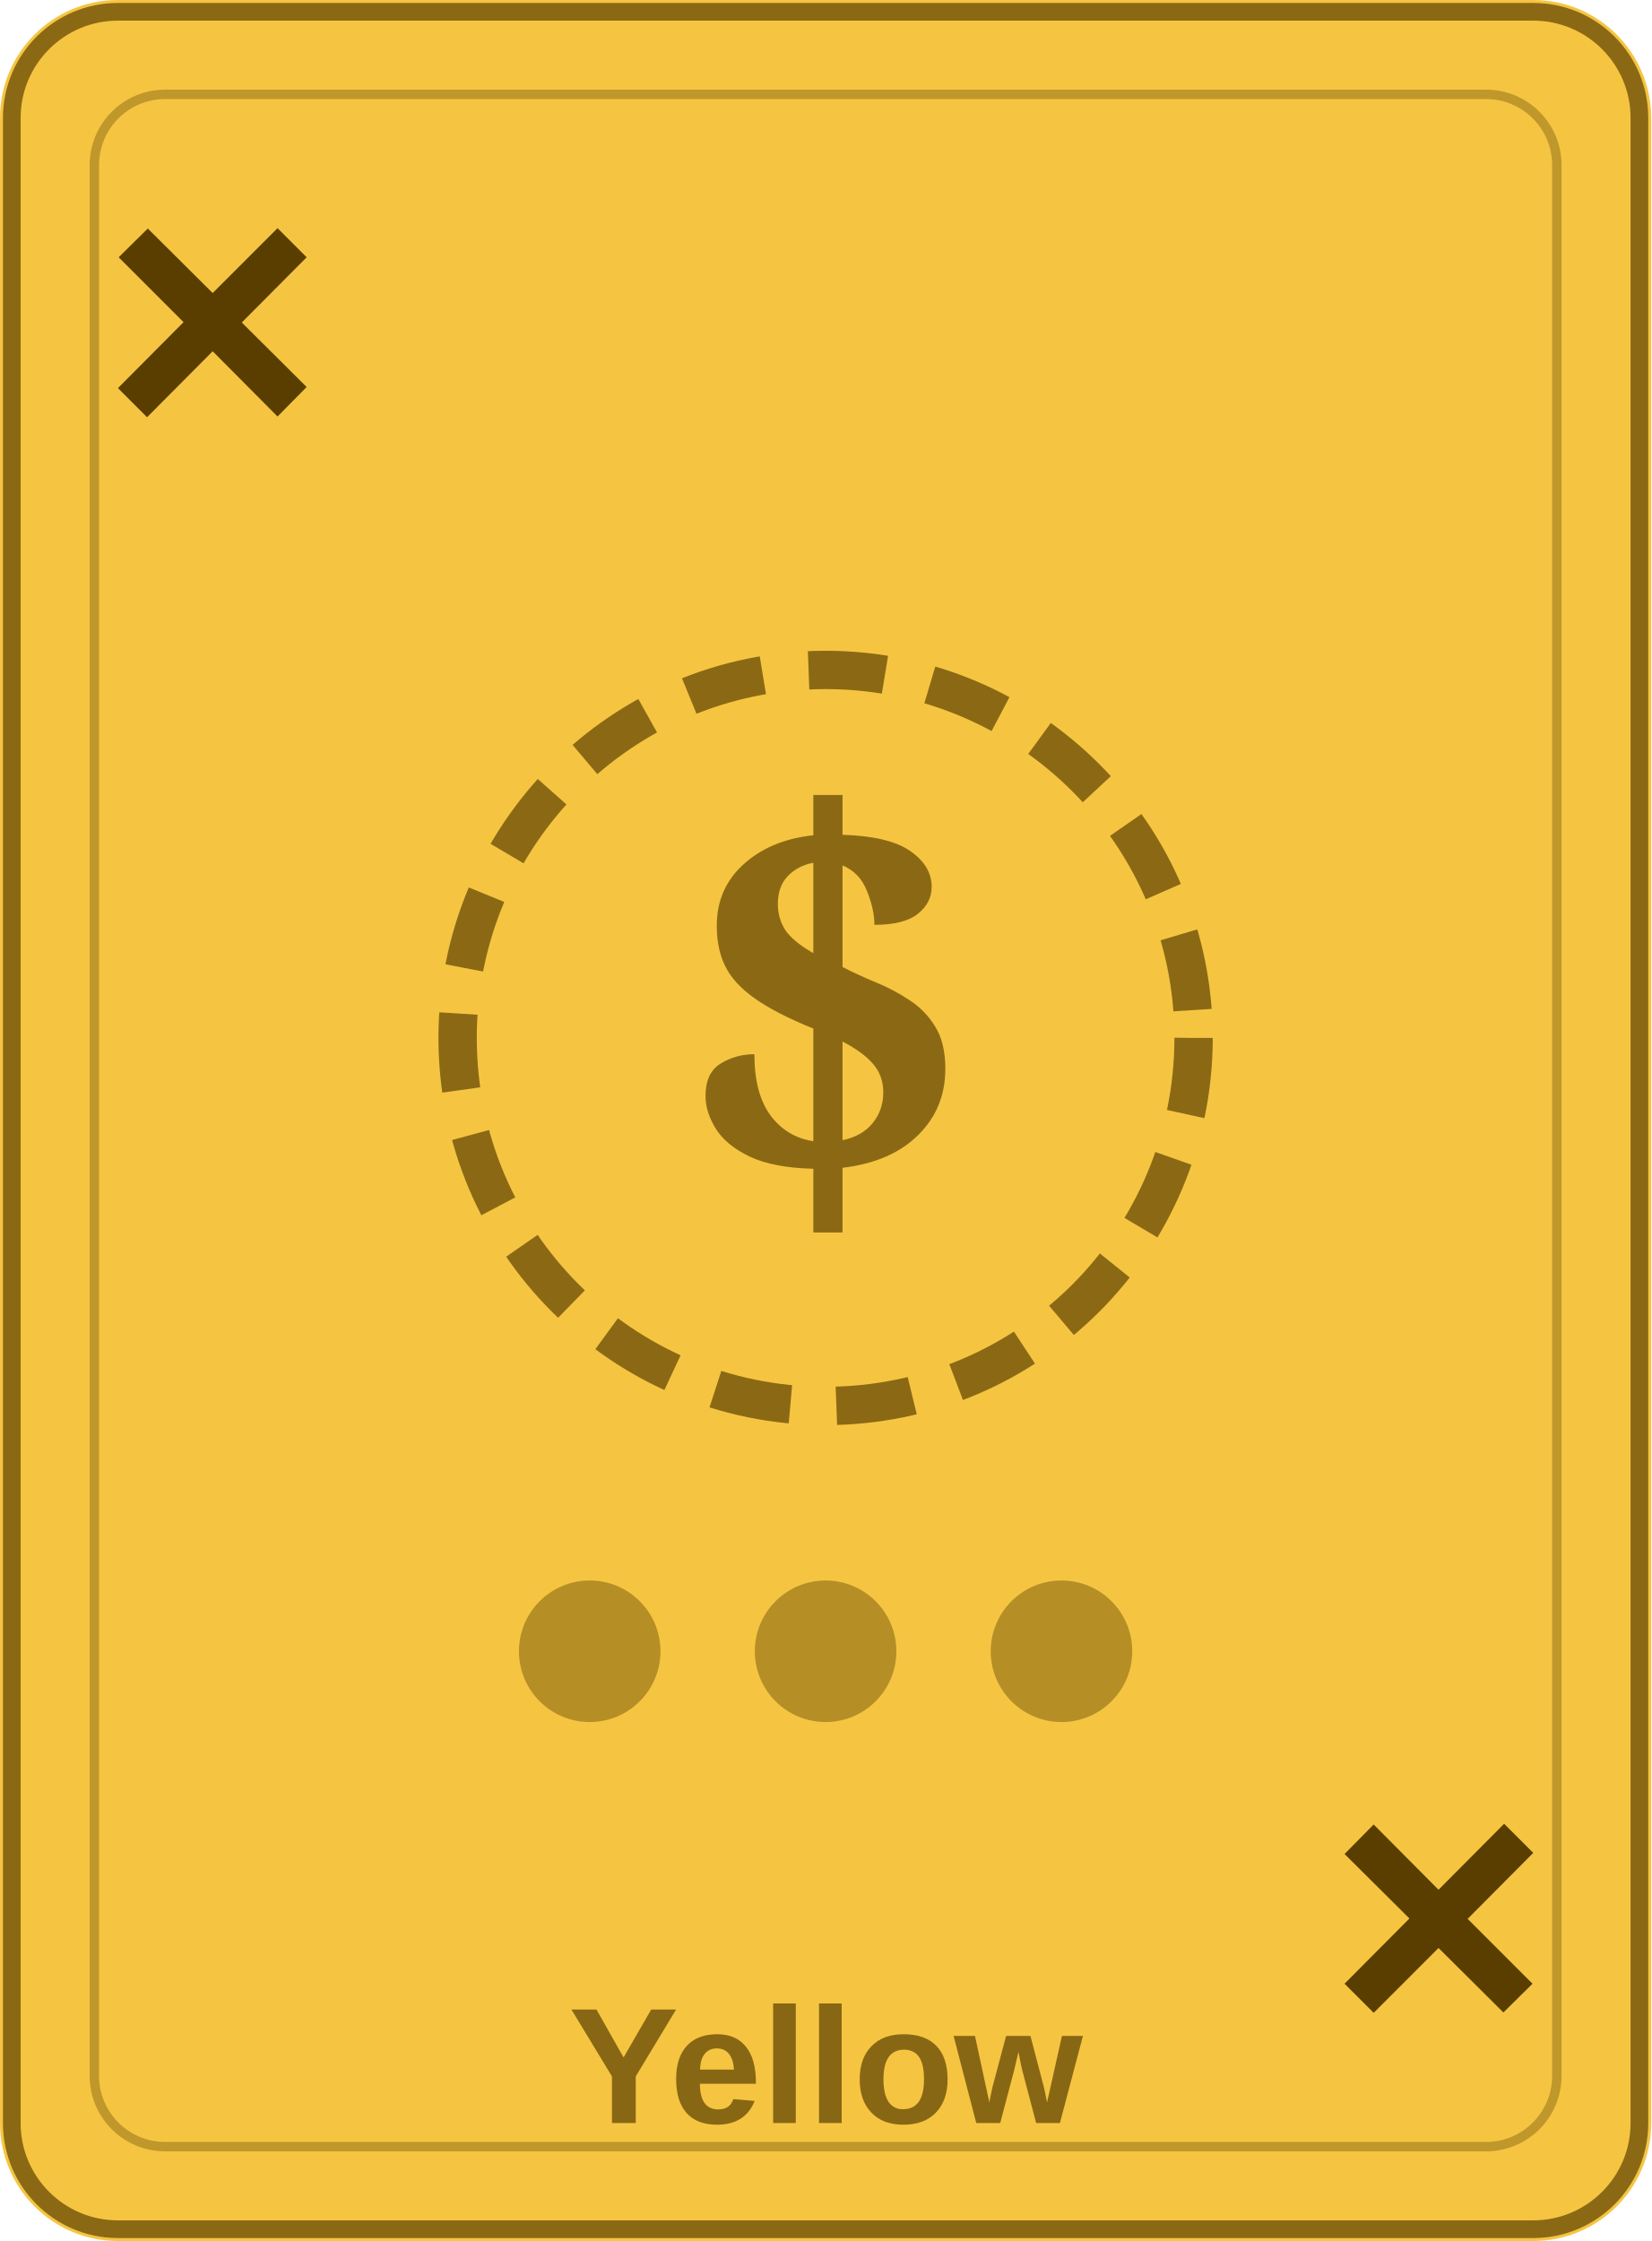
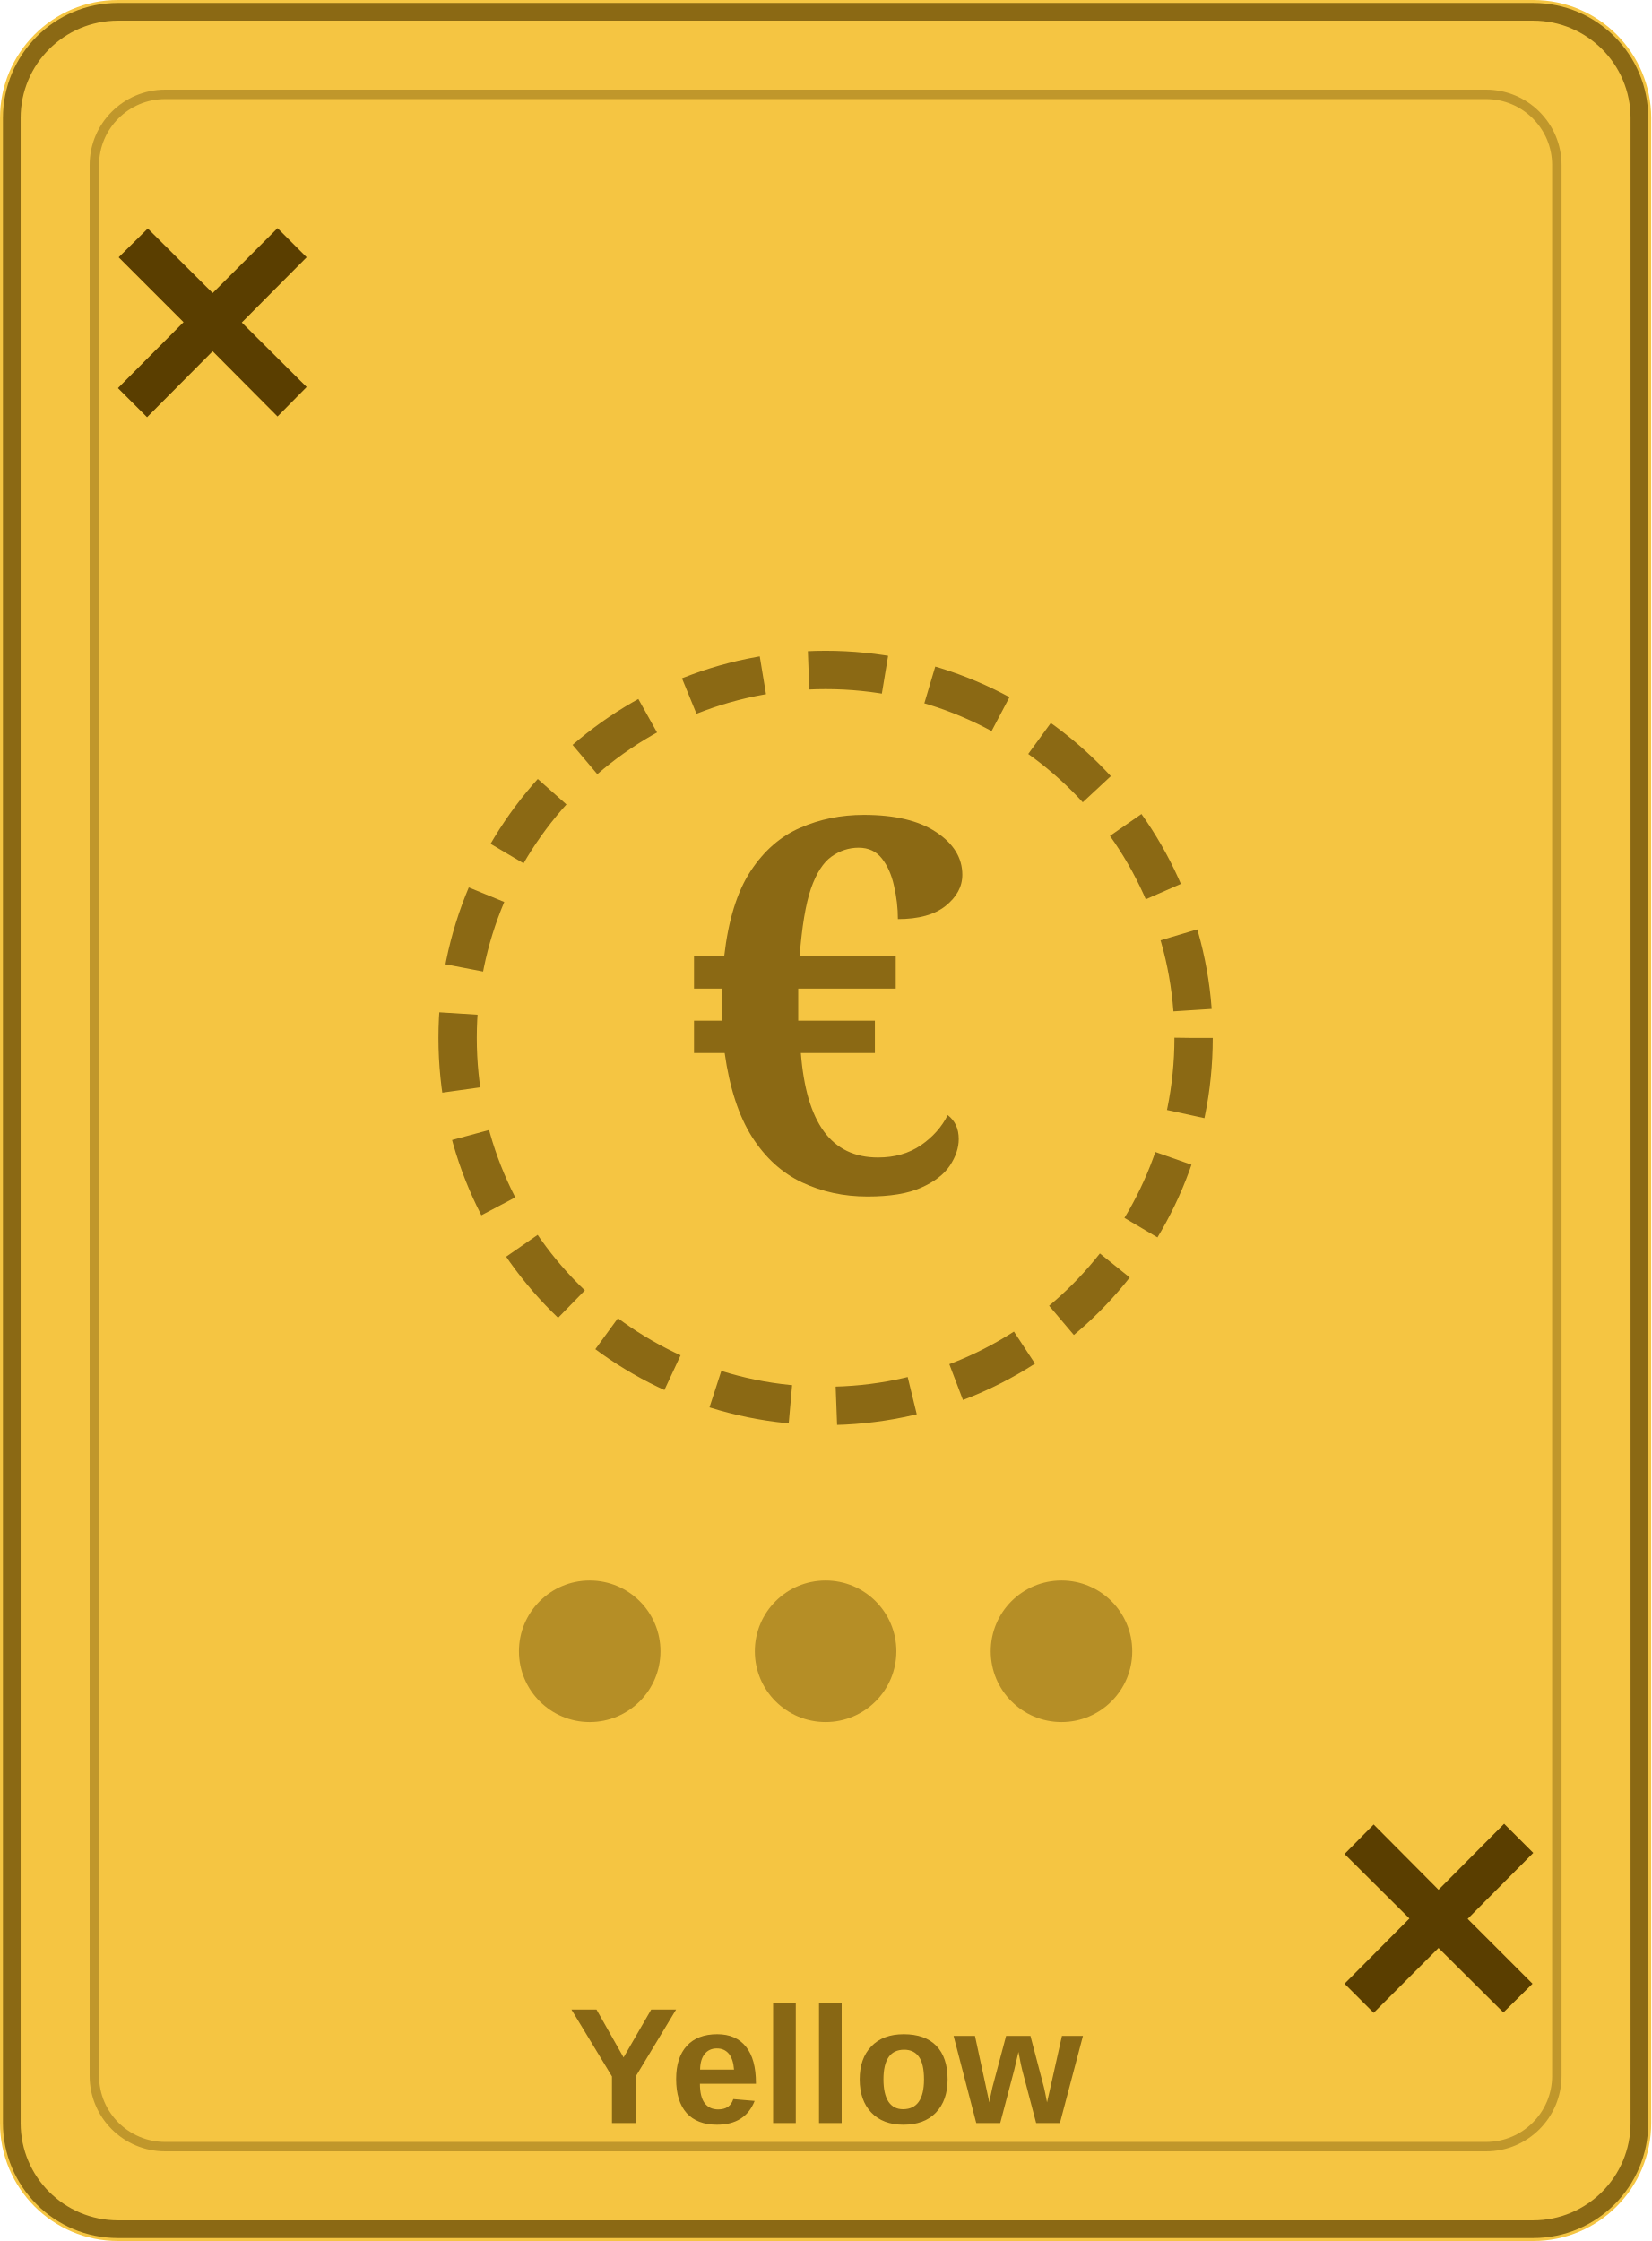
<svg xmlns="http://www.w3.org/2000/svg" width="140" height="190" viewBox="0 0 140 190">
  <rect width="140" height="190" rx="10" ry="10" fill="#f5c542" />
  <rect x="1" y="1" width="138" height="188" rx="9" ry="9" fill="none" stroke="#8b6914" stroke-width="1.5" />
  <rect x="8" y="8" width="124" height="174" rx="6" ry="6" fill="none" stroke="#8b6914" stroke-width="0.8" opacity="0.5" />
  <text x="18" y="38" font-family="Arial, sans-serif" font-size="32" font-weight="bold" text-anchor="middle" fill="#5a3e00">×</text>
  <text x="122" y="172" font-family="Arial, sans-serif" font-size="32" font-weight="bold" text-anchor="middle" fill="#5a3e00" transform="rotate(180,122,162)">×</text>
  <g transform="translate(70,88) scale(1.3)">
    <circle cx="0" cy="0" r="24" fill="none" stroke="#8b6914" stroke-width="2.5" stroke-dasharray="5,3" />
-     <text x="0" y="10" font-family="serif" font-size="34" font-weight="bold" text-anchor="middle" fill="#8b6914">$</text>
+     <text x="0" y="10" font-family="serif" font-size="34" font-weight="bold" text-anchor="middle" fill="#8b6914">€</text>
  </g>
  <circle cx="50" cy="140" r="6" fill="#8b6914" opacity="0.6" />
  <circle cx="70" cy="140" r="6" fill="#8b6914" opacity="0.6" />
  <circle cx="90" cy="140" r="6" fill="#8b6914" opacity="0.6" />
  <text x="70" y="180" font-family="Arial, sans-serif" font-size="14" font-weight="bold" text-anchor="middle" fill="#5a3e00" opacity="0.7">Yellow</text>
</svg>
